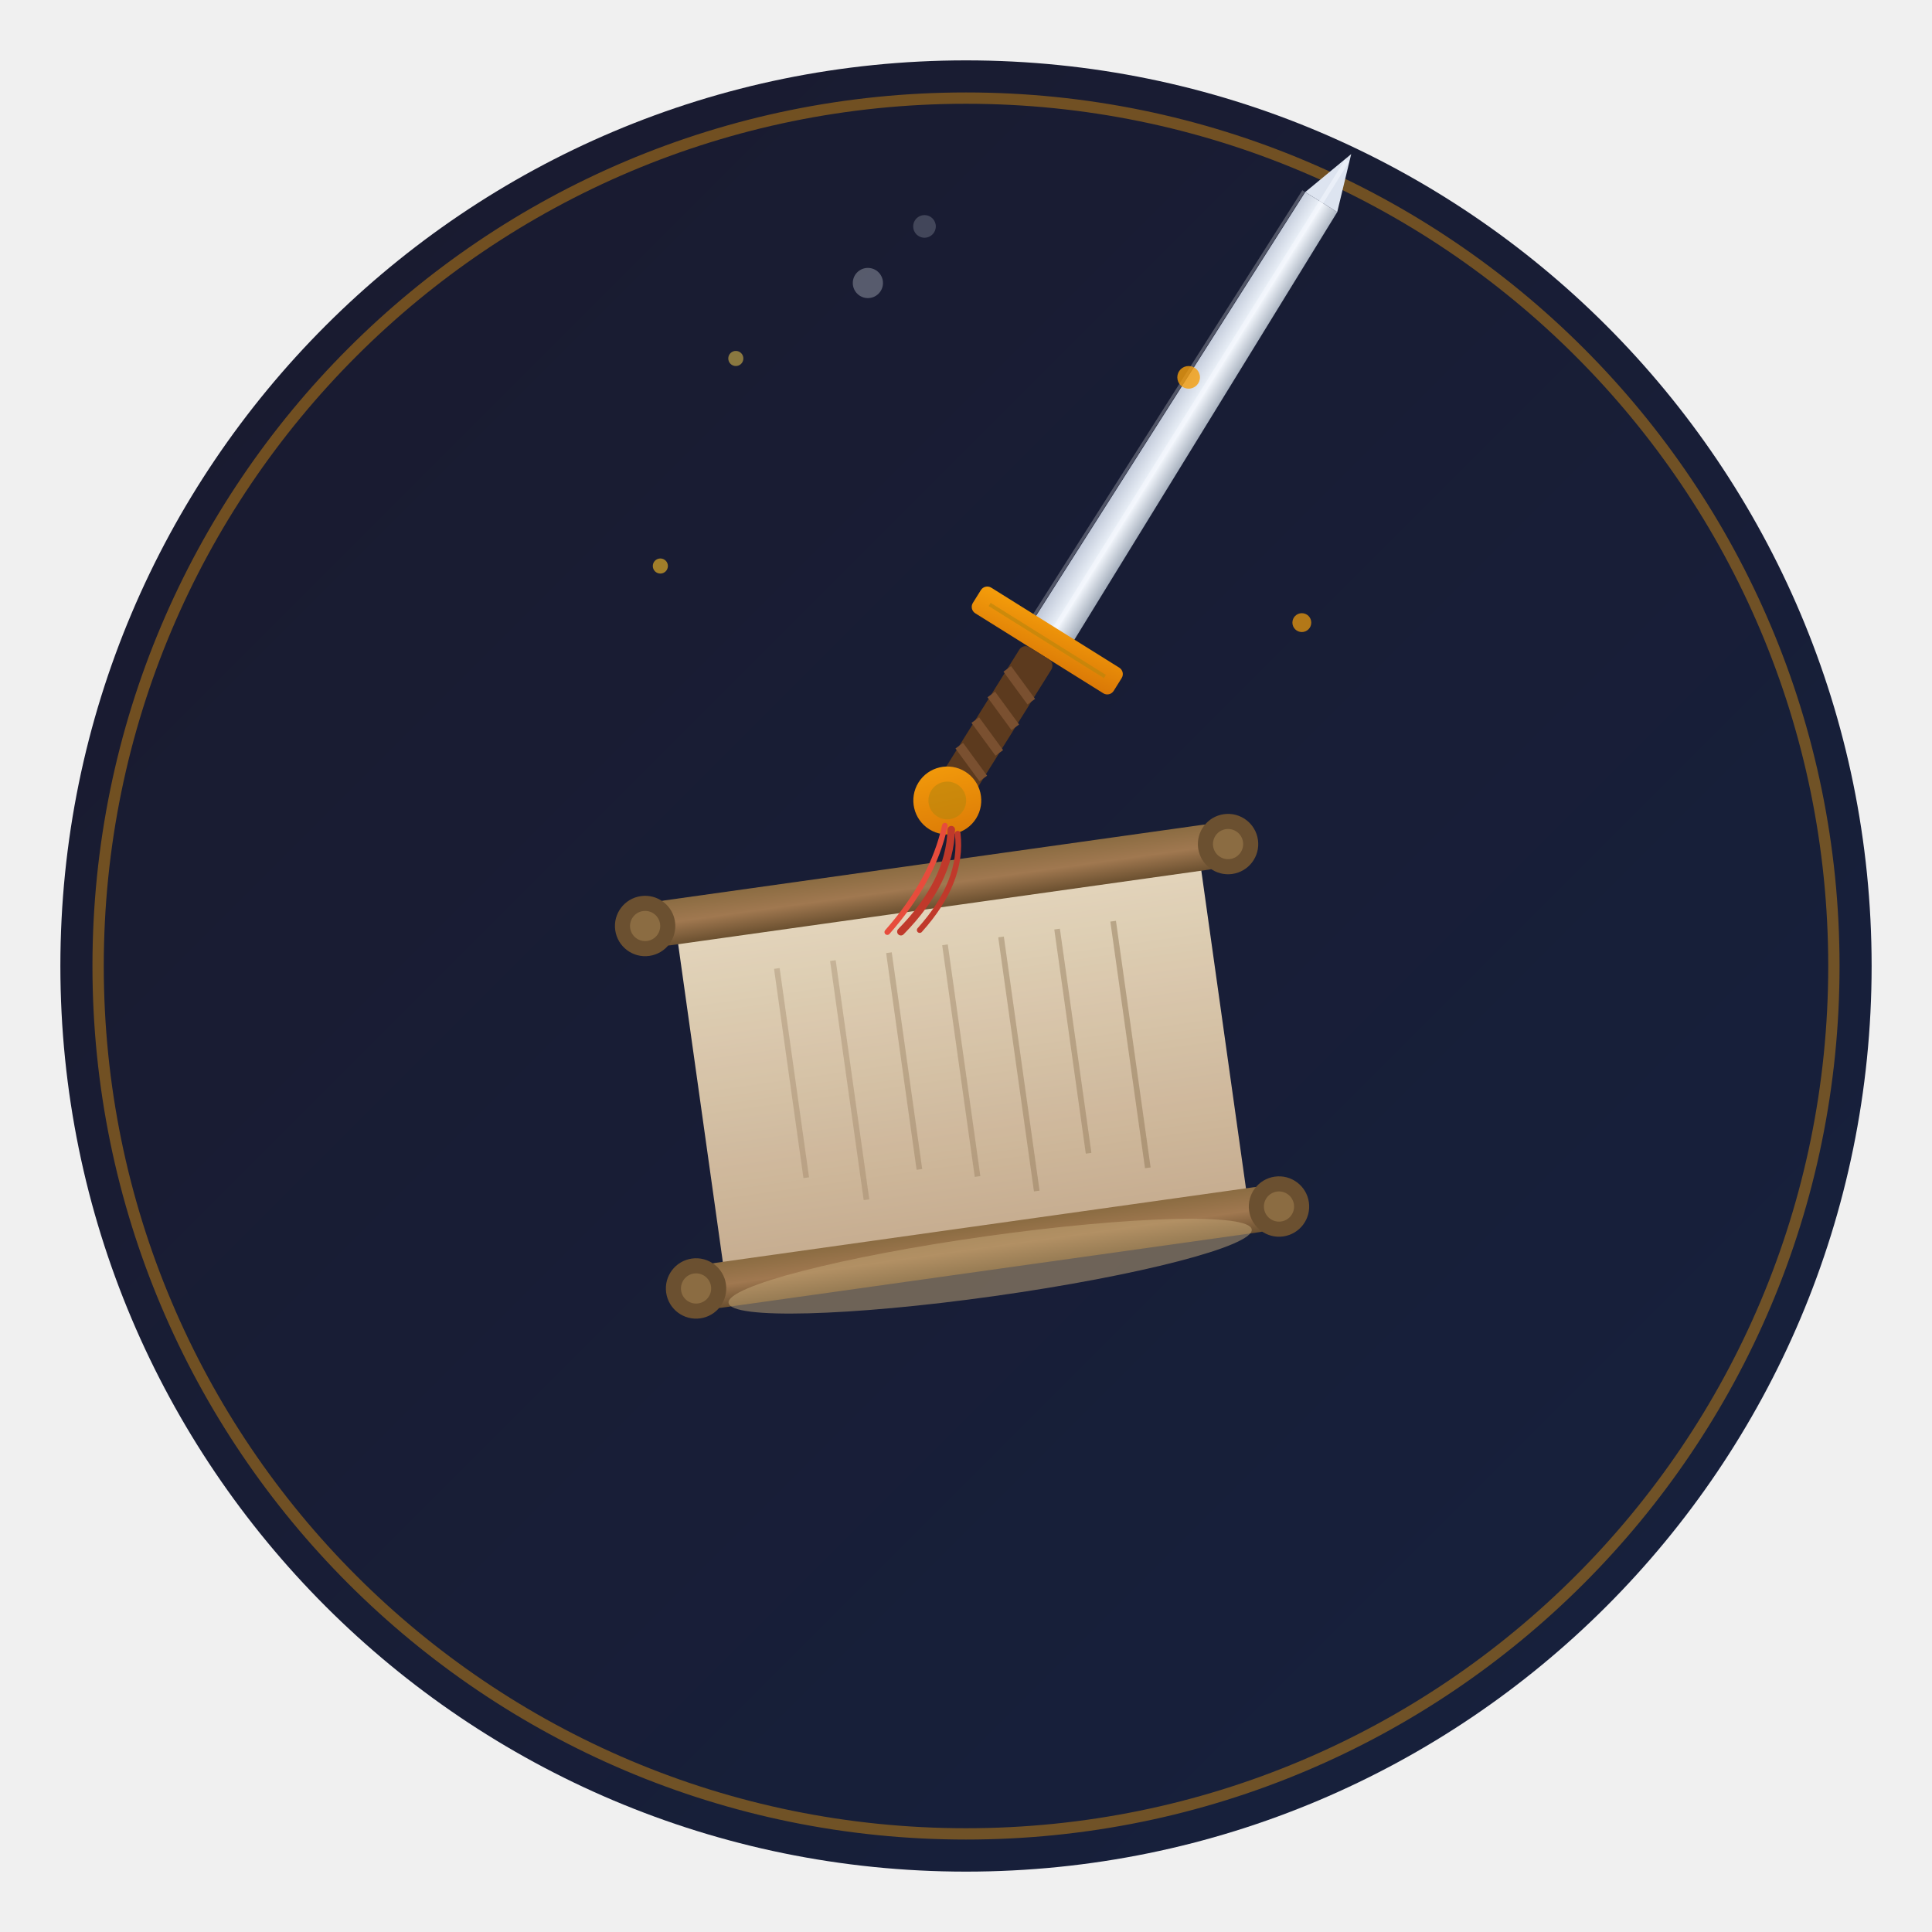
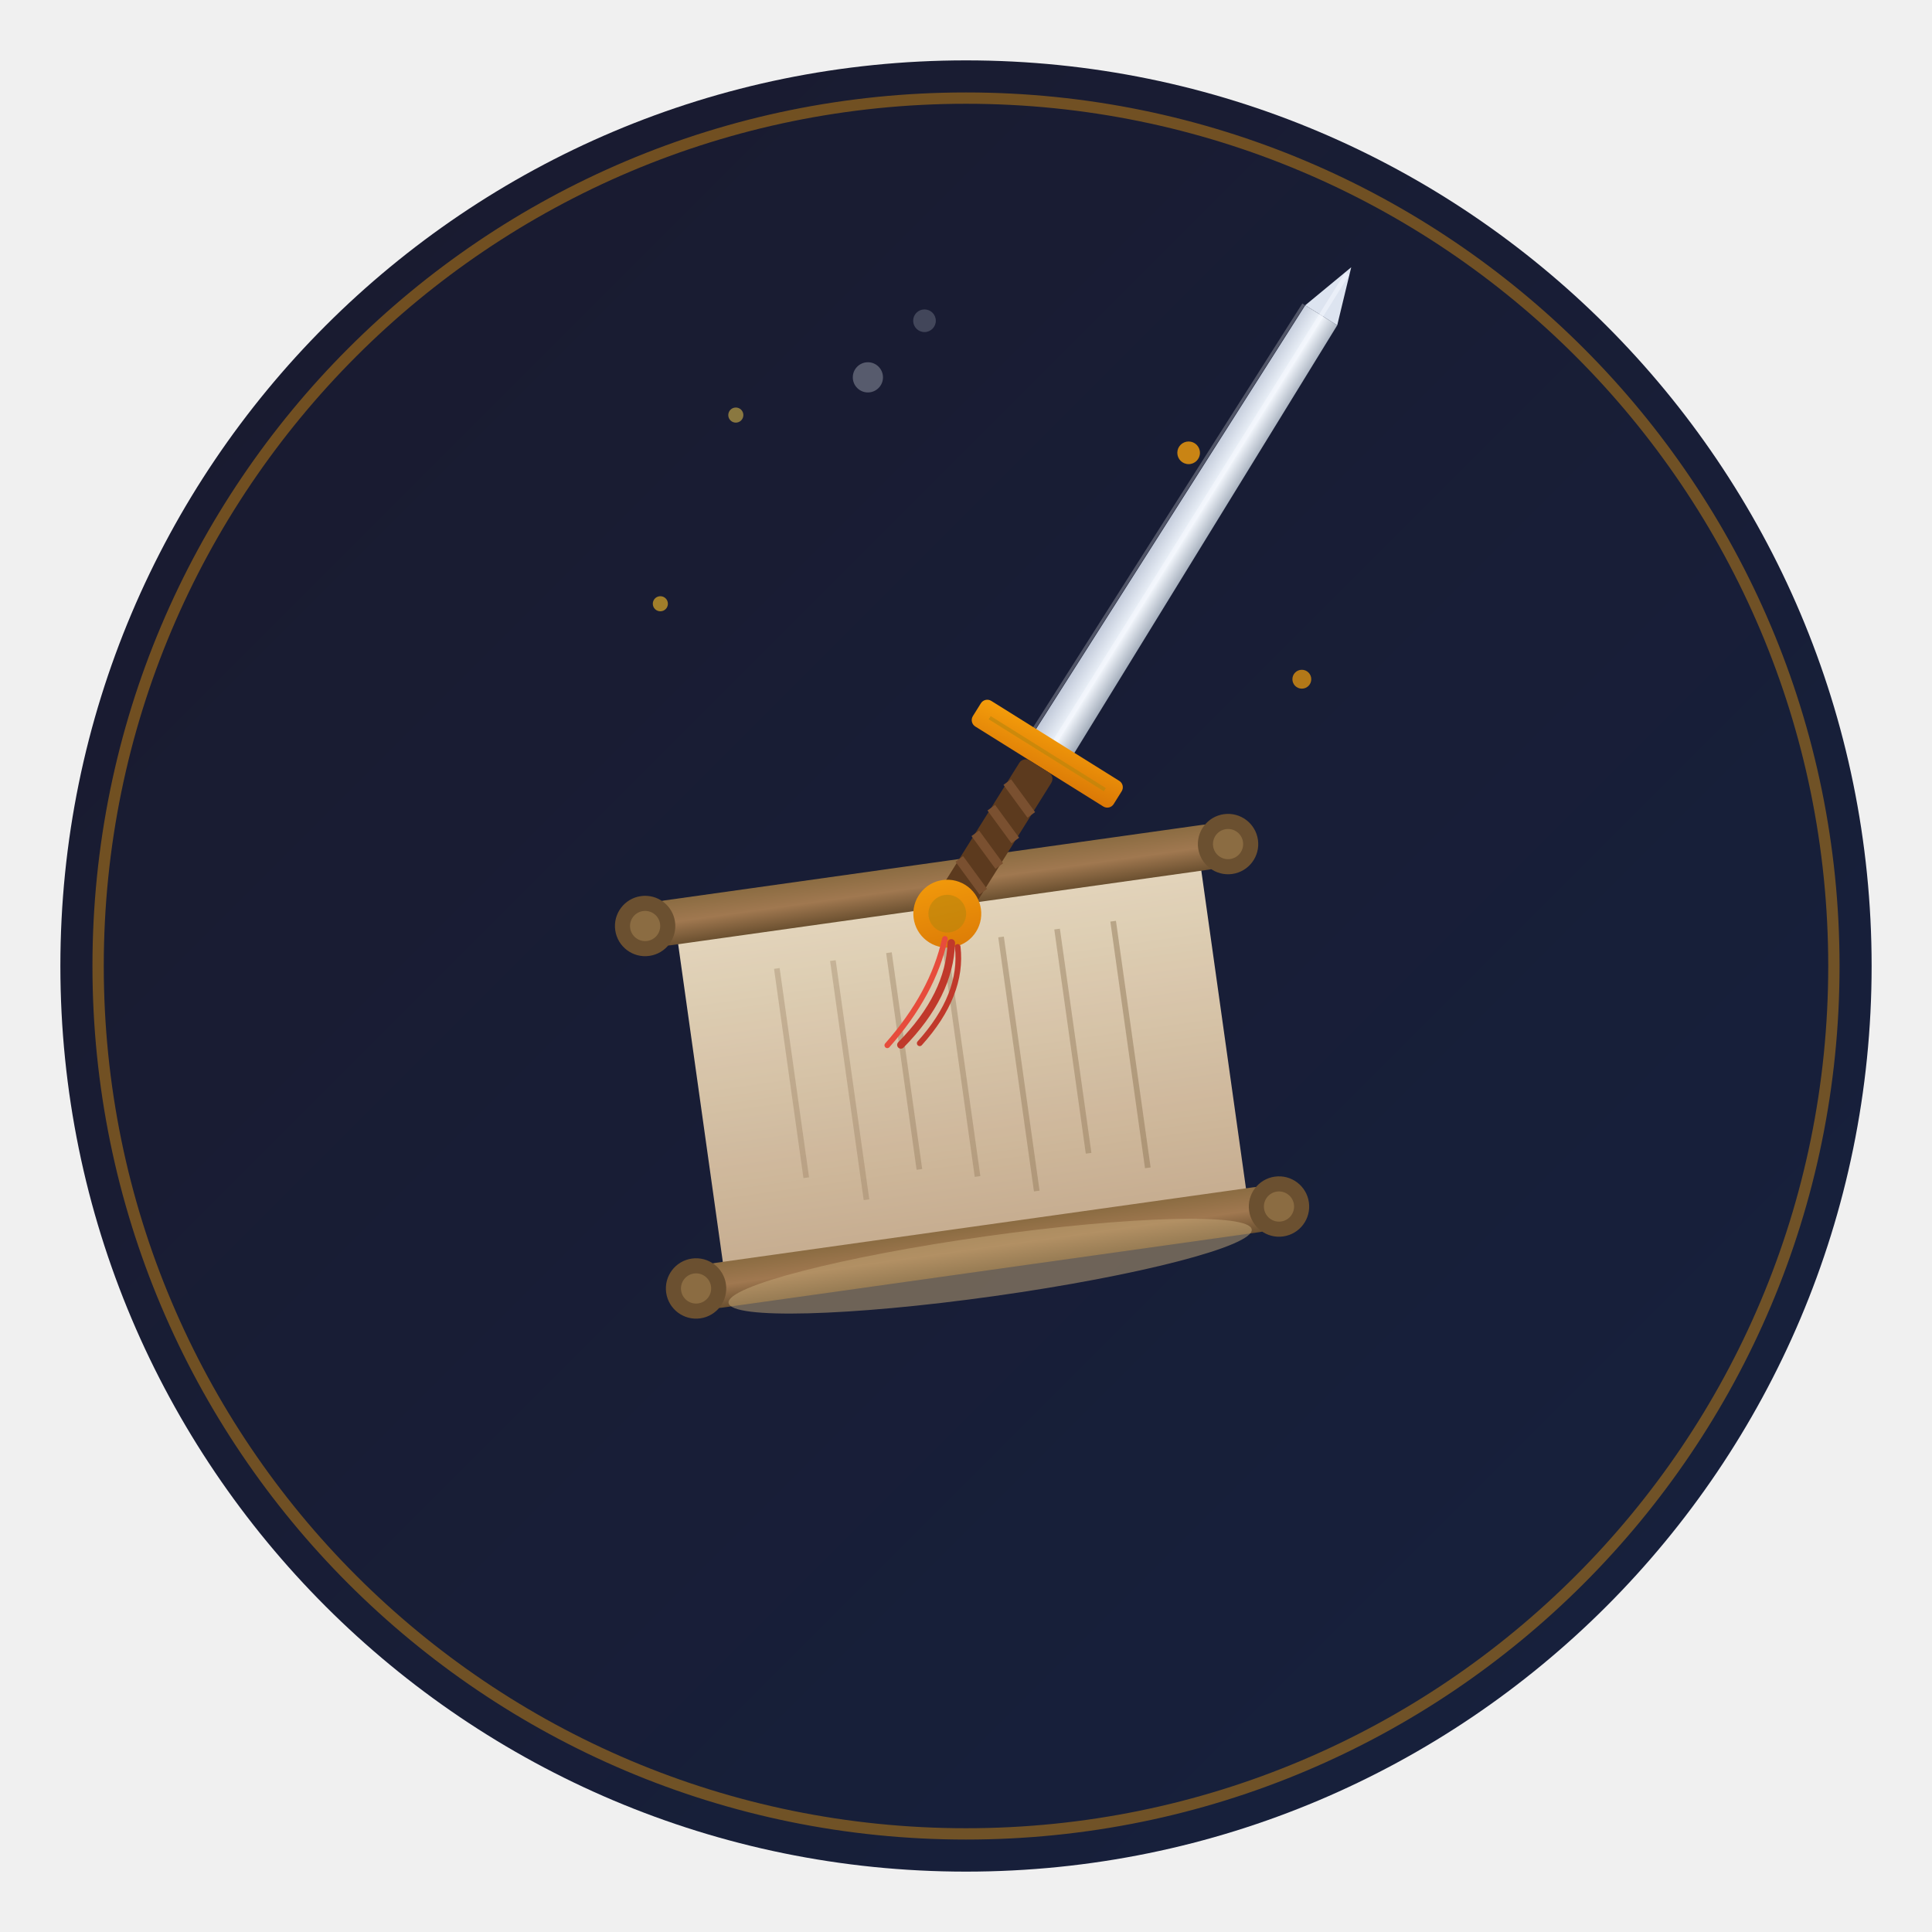
<svg xmlns="http://www.w3.org/2000/svg" viewBox="0 0 512 512">
  <defs>
    <linearGradient id="bg" x1="0%" y1="0%" x2="100%" y2="100%">
      <stop offset="0%" style="stop-color:#1a1a2e" />
      <stop offset="100%" style="stop-color:#16213e" />
    </linearGradient>
    <linearGradient id="blade" x1="0%" y1="0%" x2="100%" y2="0%">
      <stop offset="0%" style="stop-color:#c0c8d8" />
      <stop offset="45%" style="stop-color:#e8eef6" />
      <stop offset="55%" style="stop-color:#f0f4fa" />
      <stop offset="100%" style="stop-color:#a0aab8" />
    </linearGradient>
    <linearGradient id="glow" x1="0%" y1="0%" x2="100%" y2="100%">
      <stop offset="0%" style="stop-color:#f59e0b" />
      <stop offset="100%" style="stop-color:#d97706" />
    </linearGradient>
    <linearGradient id="scroll" x1="0%" y1="0%" x2="0%" y2="100%">
      <stop offset="0%" style="stop-color:#f5e6c8" />
      <stop offset="100%" style="stop-color:#d4b896" />
    </linearGradient>
    <linearGradient id="roller" x1="0%" y1="0%" x2="0%" y2="100%">
      <stop offset="0%" style="stop-color:#8b6c42" />
      <stop offset="50%" style="stop-color:#a07850" />
      <stop offset="100%" style="stop-color:#6b5030" />
    </linearGradient>
  </defs>
  <circle cx="256" cy="256" r="240" fill="url(#bg)" />
  <circle cx="256" cy="256" r="230" fill="none" stroke="#f59e0b" stroke-width="3" opacity="0.4" />
  <g transform="translate(256,290) rotate(-8)">
    <rect x="-70" y="-55" width="140" height="95" rx="2" fill="url(#scroll)" opacity="0.92" />
    <line x1="45" y1="-40" x2="45" y2="26" stroke="#8a7050" stroke-width="1.5" opacity="0.45" />
    <line x1="30" y1="-40" x2="30" y2="20" stroke="#8a7050" stroke-width="1.5" opacity="0.4" />
    <line x1="15" y1="-40" x2="15" y2="28" stroke="#8a7050" stroke-width="1.5" opacity="0.4" />
    <line x1="0" y1="-40" x2="0" y2="22" stroke="#8a7050" stroke-width="1.5" opacity="0.35" />
    <line x1="-15" y1="-40" x2="-15" y2="18" stroke="#8a7050" stroke-width="1.5" opacity="0.35" />
    <line x1="-30" y1="-40" x2="-30" y2="24" stroke="#8a7050" stroke-width="1.5" opacity="0.3" />
    <line x1="-45" y1="-40" x2="-45" y2="16" stroke="#8a7050" stroke-width="1.5" opacity="0.3" />
    <rect x="-78" y="-62" width="156" height="12" rx="6" fill="url(#roller)" />
    <circle cx="-78" cy="-56" r="8" fill="#6b5030" />
    <circle cx="-78" cy="-56" r="4" fill="#8b6c42" />
    <circle cx="78" cy="-56" r="8" fill="#6b5030" />
    <circle cx="78" cy="-56" r="4" fill="#8b6c42" />
    <rect x="-78" y="35" width="156" height="12" rx="6" fill="url(#roller)" />
    <ellipse cx="0" cy="46" rx="70" ry="8" fill="#c4a878" opacity="0.5" />
    <circle cx="-78" cy="41" r="8" fill="#6b5030" />
    <circle cx="-78" cy="41" r="4" fill="#8b6c42" />
    <circle cx="78" cy="41" r="8" fill="#6b5030" />
    <circle cx="78" cy="41" r="4" fill="#8b6c42" />
  </g>
-   <g transform="translate(268,185) rotate(32)">
+   <g transform="translate(268,215) rotate(32)">
    <polygon points="-5,-155 5,-155 6,-20 -6,-20" fill="url(#blade)" />
    <polygon points="-5,-155 0,-170 5,-155" fill="#dde4f0" />
    <line x1="0" y1="-168" x2="0" y2="-20" stroke="#f8faff" stroke-width="1.2" opacity="0.5" />
    <line x1="-5.5" y1="-155" x2="-6.5" y2="-20" stroke="white" stroke-width="0.8" opacity="0.25" />
    <rect x="-22" y="-22" width="44" height="8" rx="2" fill="url(#glow)" />
    <line x1="-18" y1="-18" x2="18" y2="-18" stroke="#b8860b" stroke-width="1" opacity="0.6" />
    <rect x="-5" y="-14" width="10" height="42" rx="2" fill="#5c3a1e" />
    <line x1="-5" y1="-6" x2="5" y2="-2" stroke="#7a5030" stroke-width="2.5" />
    <line x1="-5" y1="2" x2="5" y2="6" stroke="#7a5030" stroke-width="2.5" />
    <line x1="-5" y1="10" x2="5" y2="14" stroke="#7a5030" stroke-width="2.5" />
    <line x1="-5" y1="18" x2="5" y2="22" stroke="#7a5030" stroke-width="2.5" />
    <circle cx="0" cy="32" r="9" fill="url(#glow)" />
    <circle cx="0" cy="32" r="5" fill="#b8860b" opacity="0.6" />
    <path d="M5,38 Q12,50 8,68" stroke="#c0392b" stroke-width="2" fill="none" stroke-linecap="round" />
    <path d="M3,38 Q8,52 5,70" stroke="#e74c3c" stroke-width="1.5" fill="none" stroke-linecap="round" />
    <path d="M7,38 Q15,48 12,65" stroke="#c0392b" stroke-width="1.5" fill="none" stroke-linecap="round" />
  </g>
-   <circle cx="315" cy="100" r="3" fill="#f59e0b" opacity="0.8" />
-   <circle cx="175" cy="150" r="2" fill="#fbbf24" opacity="0.6" />
-   <circle cx="345" cy="165" r="2.5" fill="#f59e0b" opacity="0.7" />
-   <circle cx="195" cy="95" r="2" fill="#fcd34d" opacity="0.5" />
-   <circle cx="230" cy="75" r="4" fill="#e8eef6" opacity="0.3" />
-   <circle cx="245" cy="60" r="3" fill="#e8eef6" opacity="0.2" />
+   <circle cx="315" cy="120" r="3" fill="#f59e0b" opacity="0.8" />
+   <circle cx="175" cy="160" r="2" fill="#fbbf24" opacity="0.6" />
+   <circle cx="345" cy="180" r="2.5" fill="#f59e0b" opacity="0.7" />
+   <circle cx="195" cy="110" r="2" fill="#fcd34d" opacity="0.5" />
+   <circle cx="230" cy="100" r="4" fill="#e8eef6" opacity="0.3" />
+   <circle cx="245" cy="85" r="3" fill="#e8eef6" opacity="0.2" />
</svg>
